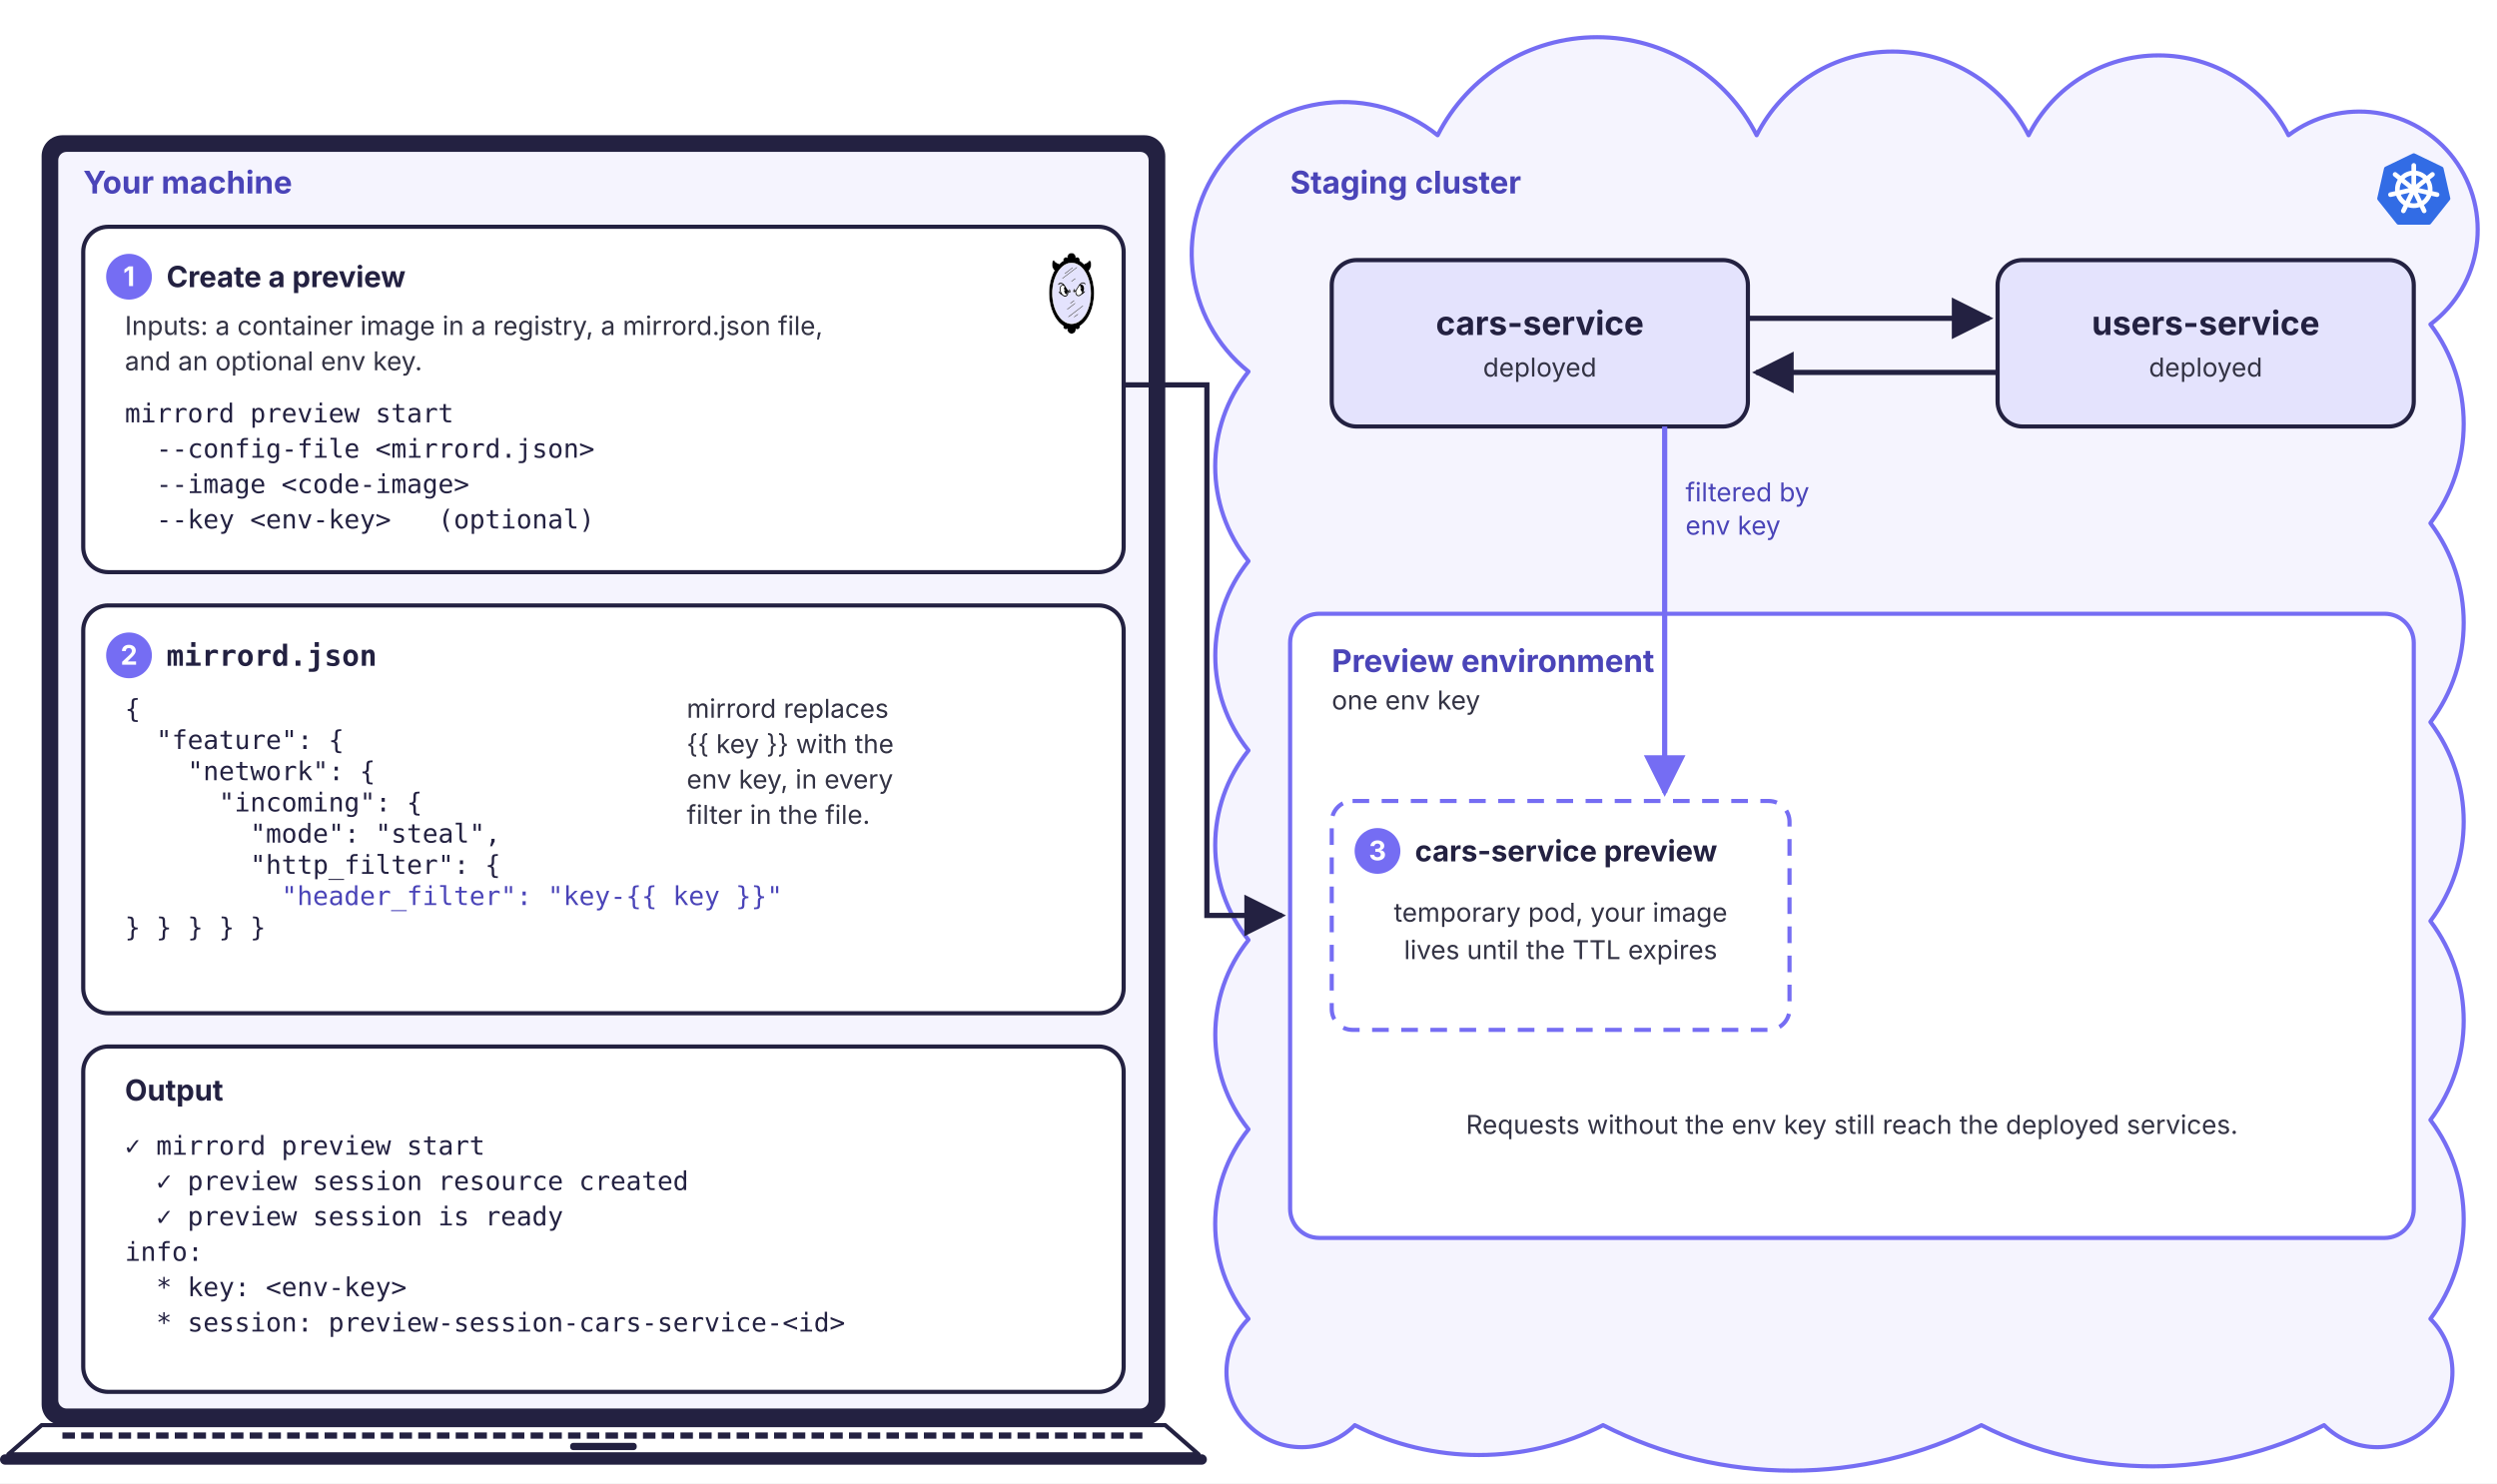
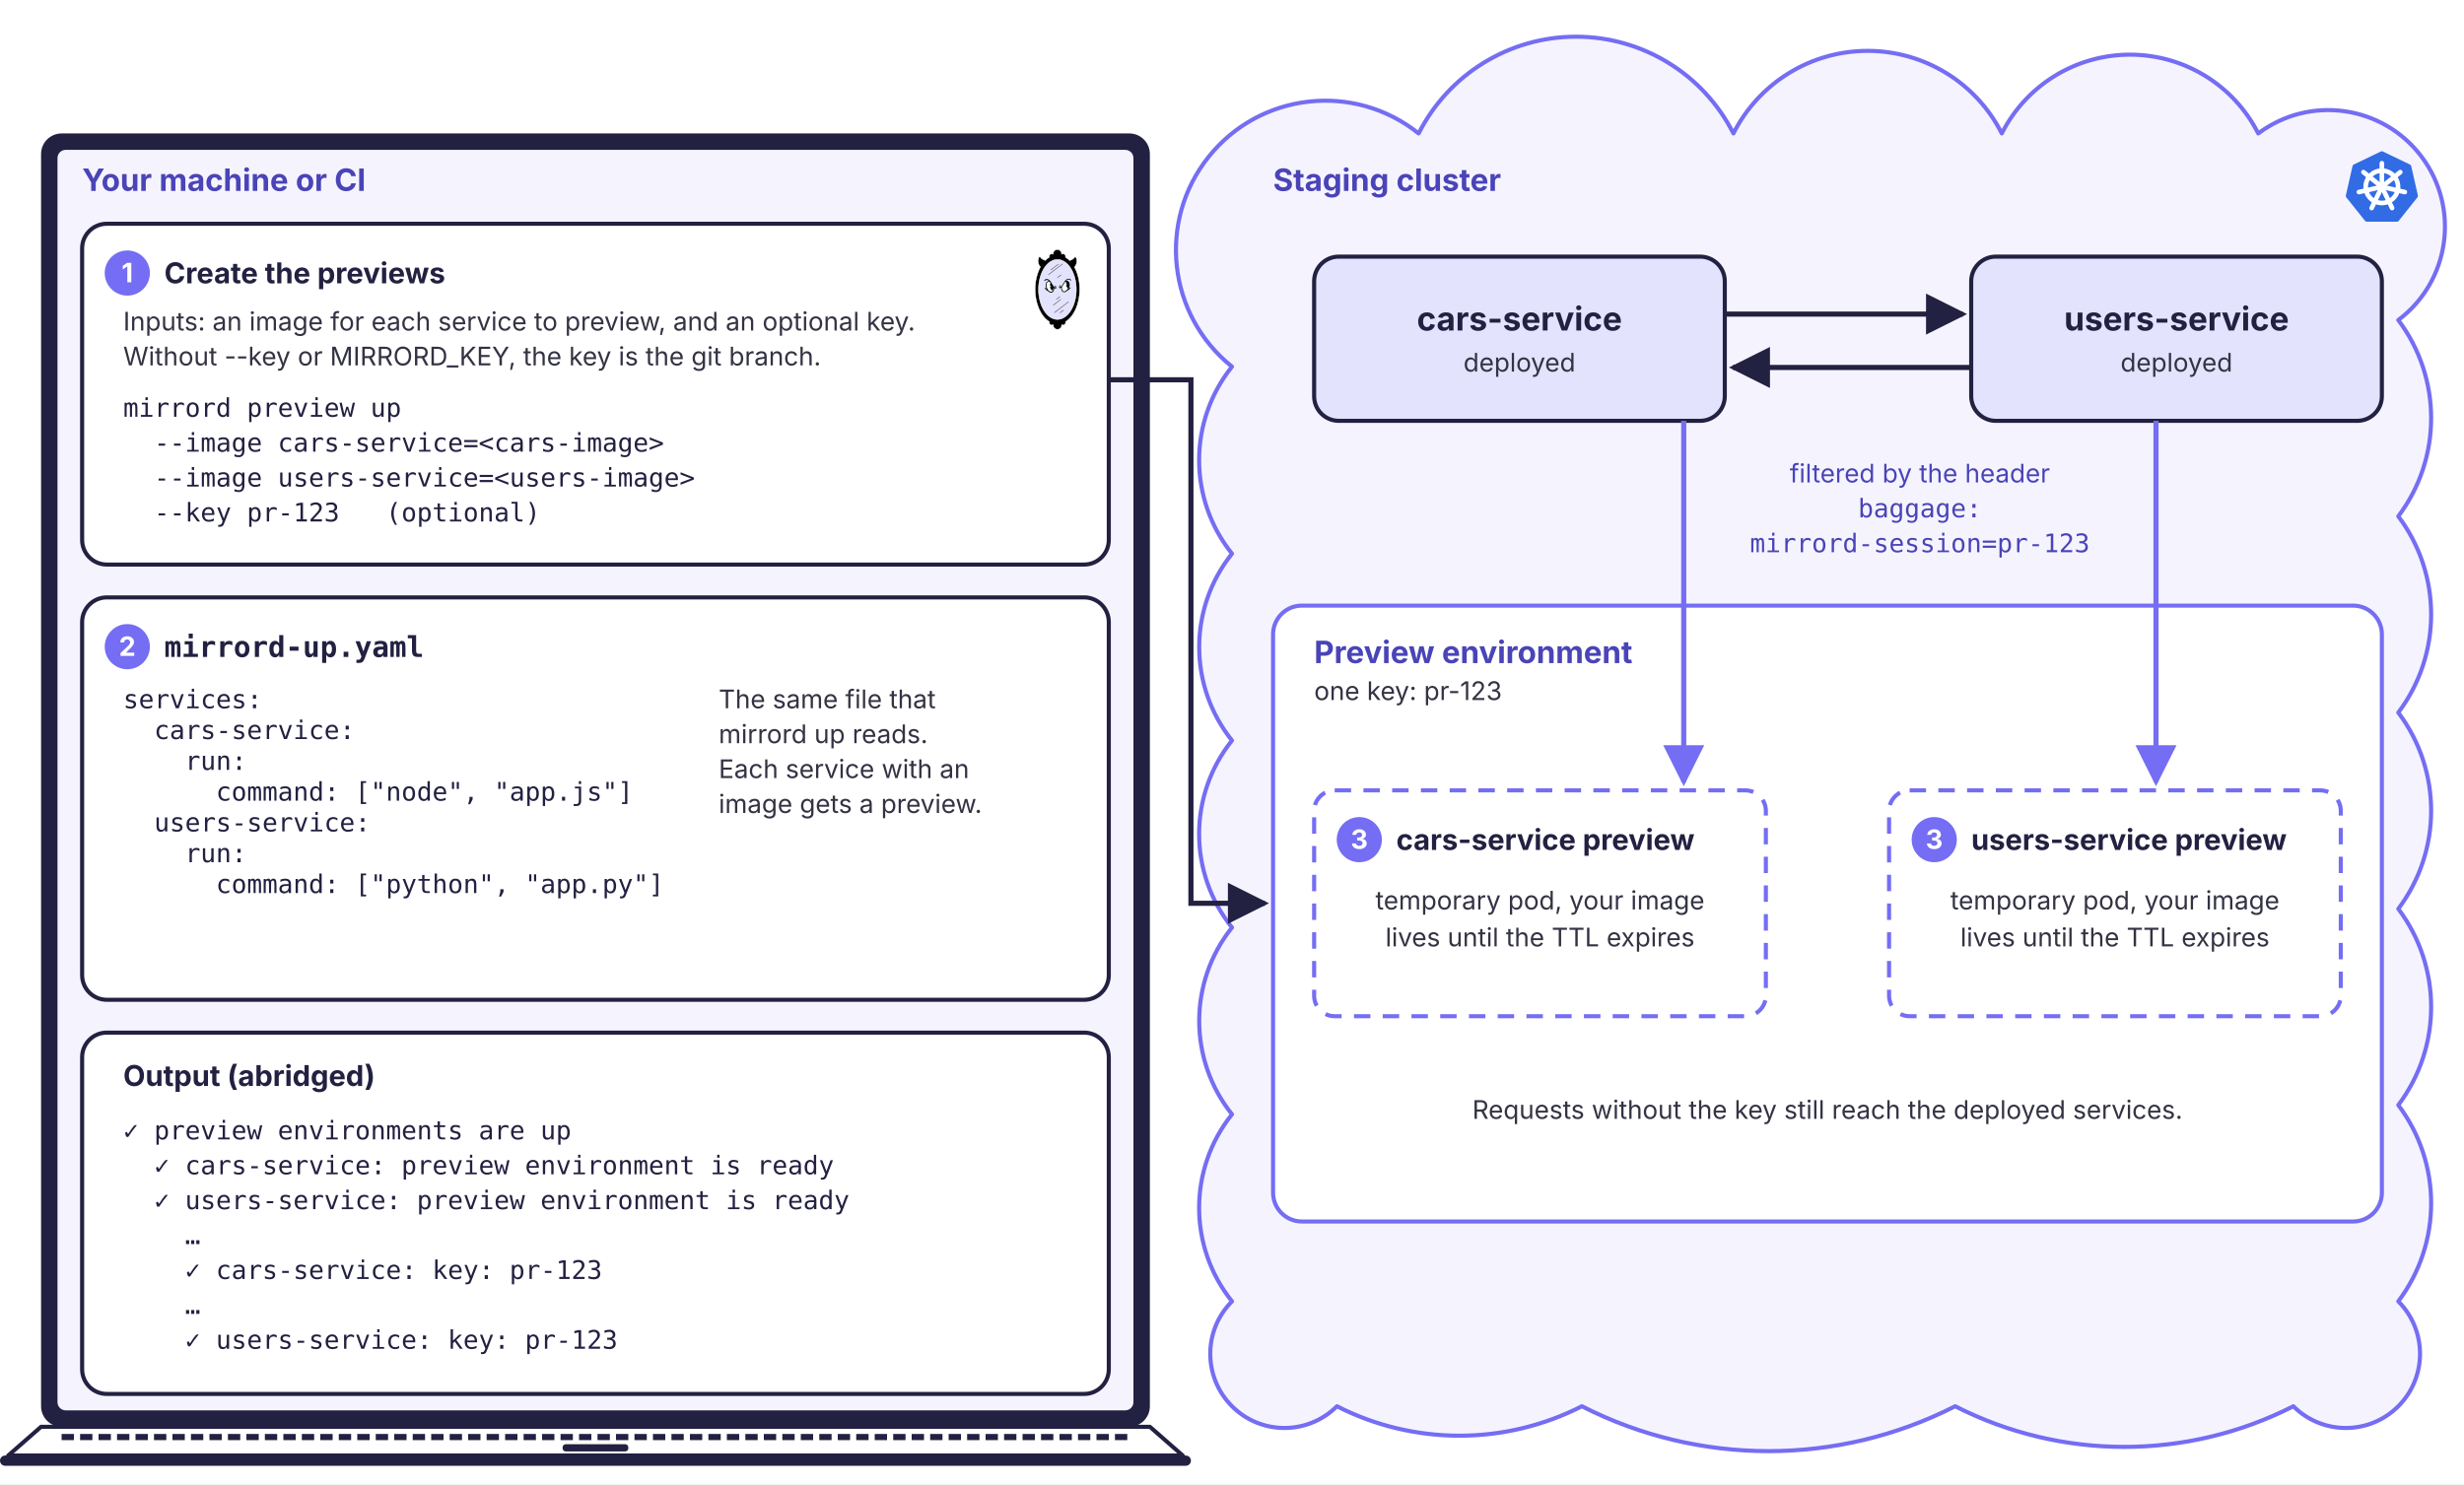
- <svg xmlns="http://www.w3.org/2000/svg" viewBox="0 -45 1200 713" width="1200" height="713" font-family="Inter, Helvetica, Arial, sans-serif" role="img" aria-labelledby="t d">
+ <svg xmlns="http://www.w3.org/2000/svg" viewBox="0 -45 1200 723" width="1200" height="723" font-family="Inter, Helvetica, Arial, sans-serif" role="img" aria-labelledby="t d">
  <defs>
    <marker id="arrow" viewBox="0 0 10 10" refX="9" refY="5" markerWidth="8" markerHeight="8" orient="auto-start-reverse">
      <path d="M0 0 L10 5 L0 10 z" fill="#232141" />
    </marker>
    <marker id="arrow-purple" viewBox="0 0 10 10" refX="9" refY="5" markerWidth="8" markerHeight="8" orient="auto-start-reverse">
      <path d="M0 0 L10 5 L0 10 z" fill="#756DF3" />
    </marker>
    <symbol id="k8s" viewBox="0 0 32 32">
      <polygon points="16.00,1.60 27.73,7.25 30.62,19.94 22.51,30.11 9.49,30.11 1.38,19.94 4.27,7.25" fill="#326CE5" stroke="#326CE5" stroke-width="2" stroke-linejoin="round" />
      <g fill="none" stroke="#ffffff" stroke-width="2" stroke-linecap="round">
        <circle cx="16" cy="16" r="7" />
        <line x1="16.00" y1="13.40" x2="16.00" y2="5.80" />
        <line x1="18.03" y1="14.38" x2="23.97" y2="9.64" />
        <line x1="18.53" y1="16.58" x2="25.94" y2="18.27" />
        <line x1="17.13" y1="18.34" x2="20.43" y2="25.19" />
        <line x1="14.87" y1="18.34" x2="11.57" y2="25.19" />
        <line x1="13.47" y1="16.58" x2="6.06" y2="18.27" />
        <line x1="13.97" y1="14.38" x2="8.03" y2="9.64" />
      </g>
      <circle cx="16" cy="16" r="2.4" fill="#ffffff" />
    </symbol>
    <symbol id="mirrord" viewBox="97 61 391 696">
      <path fill="#ffffff" d="M255.6,387c4.1,19.1-0.9,36.1-12,40.5c-8.2,3.2-17.8,0-26.5-8.2c-0.3-0.6-0.9-0.9-1.5-1.2c0,0,0,0-0.3-0.3 c-5.5-5.6-10.5-13.2-14-22c-4.7-11.5-6.1-23.2-4.4-33.5c1.8-9.4,6.1-16.1,12.8-18.8c5.5-2.3,12.5-1.5,19.3,2.6 c1.5,2.3,2.6,4.4,3.8,6.2c-4.1,2.6-6.4,10.3-6.4,20.3l3.2,1.8l11.1,6.5l-12.5,1.5h-0.9c0.3,1.2,0.3,2.3,0.6,3.5 c3.2,17.9,12,31.1,19,29.7c6.4-1.2,9.6-14.4,7.6-30.2C255.3,386.4,255.6,386.7,255.6,387z" />
      <path fill="#ffffff" d="M384,398.4c-3.2,6.8-7.3,12.3-12,17c0,0,0,0-0.3,0c-0.6,0.3-0.9,0.9-1.2,1.2c-8.7,7.9-18.4,11.5-26.5,8.2 c-11.1-4.7-16-21.4-12-40.5c1.5-1.8,3.2-3.8,4.7-5.6c5-6.5,9-13.2,12.8-20l1.2-2.1c1.2-1.8,2-3.8,3.2-5.6c1.2-2.1,2.6-4.4,4.4-7 c3.5-2.1,6.7-3.2,9.9-3.8c-2,4.7-2.3,10.3-2.3,15.3l3.2,1.8l11.1,6.5l-12.5,1.5h-0.9c0.3,1.2,0.3,2.3,0.6,3.8 C370.5,384.6,377.5,397,384,398.4z" />
      <path fill="#E4E3FD" d="M405,391.7c-1.5-1.2-3.8-0.9-5,0.6c-3.2,4.1-7,7.9-11.1,11.5c1.2-2.3,2.6-5,3.5-7.6 c5.3-12.6,6.7-25.8,4.7-37.3c-2.3-12-8.2-20.6-16.9-24.1c-4.1-1.8-8.8-2.1-13.7-1.2c4.4-4.4,10.2-8.5,17.5-10 c8.2-1.5,16.6,1.5,20.4,7.3c1.2,1.5,3.2,2.1,5,0.9c1.5-1.2,2-3.2,0.9-4.7c-5.5-8.2-16.6-12.3-27.4-10c-11.1,2.1-19.3,9.7-24.2,15.6 c-2,2.3-3.8,5-5.5,7.3c-2,2.9-3.5,5.6-5,8.2c-1.2,2.1-2.3,3.8-3.2,5.6l-1.2,2.1c-3.8,6.5-7.6,13.2-12.3,19.1 c-5.8,7.6-11.7,12.9-18.4,16.7c0.6-5,2-9.7,4.4-14.1c0.9-1.8,0.3-3.8-1.5-4.7c-1.7-0.9-3.8-0.3-4.7,1.5c-2.9,5.6-4.7,11.5-5.3,17.6 c0,0.9-0.3,3.5,1.5,5.6c1.2,1.2,2.3,1.8,4.1,1.8c1.5,0,2.9-0.3,4.4-1.5c2.6-1.5,5.3-3.2,7.9-5.3c-1.7,18.5,5,34.1,17.5,39.3 c2.9,1.2,5.8,1.8,8.8,1.8c8.5,0,17.5-4.4,25.4-12c11.4-6.2,21.6-14.4,29.5-24.7C406.7,395.2,406.4,392.8,405,391.7z M292.1,149.1 c90.1,0,163.6,116.6,163.6,259.6s-73.5,259.6-163.6,259.6c-90.4,0-163.6-116.6-163.6-259.6S201.9,149.1,292.1,149.1z M389.5,517.3 c0.9-0.6,0.9-1.8,0.3-2.3c-0.6-0.9-1.8-0.9-2.3-0.3l-122.5,93.7c-0.9,0.6-0.9,1.8-0.3,2.3c0.3,0.3,0.9,0.6,1.5,0.6 c0.3,0,0.9,0,1.2-0.3L389.5,517.3z M346.9,589c0.9-0.6,0.9-1.8,0.3-2.3c-0.6-0.9-1.8-0.9-2.3-0.3l-31.2,23.2 c-0.9,0.6-0.9,1.8-0.3,2.3c0.3,0.6,0.9,0.9,1.5,0.9c0.3,0,0.6-0.3,0.9-0.3L346.9,589z M338.2,189.1c0.9-0.6,0.9-1.8,0.3-2.3 c-0.6-0.9-1.8-0.9-2.3-0.3l-122.5,93.4c-0.9,0.6-0.9,1.8-0.3,2.3c0.3,0.3,0.9,0.6,1.5,0.6c0.3,0,0.9,0,0.9-0.3L338.2,189.1z M324.4,284.5c0.9-0.6,0.9-1.8,0.3-2.3c-0.6-0.9-1.7-0.9-2.3-0.3l-31.2,22.9c-0.9,0.6-0.9,1.8-0.3,2.3c0.3,0.6,0.9,0.6,1.5,0.6 c0.3,0,0.6,0,0.9-0.3L324.4,284.5z M322.7,495.9c0.9-0.6,0.9-1.8,0.3-2.3c-0.6-0.9-1.8-0.9-2.3-0.3l-66.2,50.8 c-0.9,0.6-0.9,1.8-0.3,2.3c0.3,0.3,0.9,0.6,1.5,0.6c0.3,0,0.6,0,0.9-0.3L322.7,495.9z M314.8,472.4c0.9-0.6,0.9-1.8,0.3-2.3 c-0.6-0.9-1.8-0.9-2.3-0.3L281.6,493c-0.9,0.6-0.9,1.8-0.3,2.3c0.3,0.6,0.9,0.9,1.5,0.9c0.3,0,0.9-0.3,0.9-0.3L314.8,472.4z M302.3,190.5c0.9-0.6,0.9-1.8,0.3-2.3c-0.6-0.9-1.7-0.9-2.3-0.3L234,239c-0.9,0.6-0.9,1.8-0.3,2.3c0.3,0.3,0.9,0.6,1.5,0.6 c0.3,0,0.9,0,1.2-0.3L302.3,190.5z M280.1,399.6c1.8-2.1,1.5-4.7,1.5-5.6c-0.6-6.2-2.3-12.3-5-17.9c-0.9-1.8-2.9-2.3-4.7-1.5 c-1.8,0.9-2.3,2.9-1.5,4.7c2.3,4.4,3.8,9.4,4.4,14.1c-6.4-3.8-12.5-9.4-18.4-16.7c-4.7-6.2-8.8-12.9-12.3-19.1l-1.5-2.3 c-1.2-1.8-2-3.8-3.2-5.6c-1.5-2.3-2.9-5.3-5-8.2c0,0,0,0,0-0.3c-1.5-2.3-3.5-5-5.5-7.3c-5-5.9-13.1-13.2-24.2-15.6 c-10.8-2.1-21.9,2.1-27.4,10c-1.2,1.5-0.6,3.8,0.9,4.7c1.5,1.2,3.8,0.6,4.7-0.9c4.1-5.9,12.5-8.8,20.4-7.3 c7.3,1.5,13.1,5.9,17.5,10c-4.7-0.9-9.3-0.3-13.7,1.2c-8.8,3.5-14.6,12-16.9,24.1c-2,11.5-0.3,24.7,4.7,37.3 c1.2,2.6,2.3,5.3,3.5,7.6c-4.1-3.5-7.9-7.3-11.1-11.5c-1.2-1.5-3.5-1.8-5-0.6c-1.5,1.2-1.8,3.5-0.6,5c8.2,10,18.4,18.5,29.5,24.7 c7.9,7.6,16.9,11.7,25.7,11.7c2.9,0,6.1-0.6,8.8-1.8c12.5-5.3,19-20.6,17.5-39.3c2.6,2.1,5,3.8,7.9,5.3c1.5,0.9,2.9,1.2,4.4,1.2 C277.8,401.4,279.2,400.8,280.1,399.6z" />
      <path d="M439.4,215.2c29.5,54,45.5,122.4,45.5,193.8c0,123.6-49,234.9-122.8,279.2c0.6,2.1,1.2,4.4,1.2,6.8 c0,12.3-10.2,22.6-22.5,22.6c-4.4,0-8.8-1.2-12.3-3.5c0.3,1.2,0.3,2.6,0.3,3.8c0,20.3-16.3,36.7-36.5,36.7s-36.5-16.4-36.5-36.7 c0-1.2,0-2.6,0.3-3.8c-3.5,2.3-7.9,3.5-12.3,3.5c-12.3,0-22.5-10-22.5-22.6c0-2.3,0.3-4.7,1.2-6.8C148.6,643.6,99.3,532.3,99.3,409 c0-71.9,16.3-140.9,46.4-195.3c-1.5-0.9-2.3-2.1-3.5-3.2c-9.9-11.2-15.5-26.4-16.9-42.6c-0.6-11.5,0.9-23.2,5-33.8 c0.6-1.8,2.6-6.8,7.6-7.3c5.3-0.6,8.5,3.8,11.4,7.9c1.2,1.5,2.3,2.9,2.9,3.8c5.5,5.3,12.5,9.7,21.6,13.8c4.4,2.1,9,3.8,13.4,5.3 c11.1-11.2,22.8-20.6,35-27.9c-0.6-2.3-1.2-4.4-1.2-6.8c0-12.3,10.2-22.6,22.5-22.6c4.4,0,8.8,1.2,12.3,3.5c0-1.2-0.3-2.6-0.3-3.8 c0-20.3,16.3-36.7,36.5-36.7c20.1,0,36.5,16.4,36.5,36.7c0,1.2,0,2.6-0.3,3.8c3.5-2.3,7.9-3.5,12.3-3.5c12.5,0,22.5,10.3,22.5,22.6 c0,2.3-0.3,4.7-1.2,6.8c12.5,7.6,24.8,17.3,36.2,29.1c4.7-1.5,9-3.2,13.7-5.3c9-4.1,16-8.5,21.6-13.8c0.9-0.9,2-2.3,2.9-3.8 c2.9-4.1,6.1-8.5,11.4-7.9c5,0.6,7,5.6,7.6,7.3c4.1,10.6,5.5,22.3,4.7,33.8c-1.2,15.9-7,31.4-16.9,42.6 C442.3,212.6,441.1,214,439.4,215.2z M455.7,409c0-143.3-73.5-259.6-163.6-259.6c-90.4,0-163.6,116.6-163.6,259.6 c0,143,73.5,259.6,163.6,259.6C382.5,668.6,455.7,552,455.7,409z" />
      <path fill="#ffffff" d="M292.4,756.6c-21.2,0-38.5-17.4-38.5-38.7c0-0.1,0-0.2,0-0.3c-3,1.3-6.5,2-10,2c-13.5,0-24.5-11-24.5-24.6 c0-2.2,0.2-4.2,0.7-5.9c-36.1-22.2-66.8-60.3-88.9-110.2C109,528.5,97.3,469.7,97.3,409c0-71.5,16.3-140.6,45.8-194.7 c-0.6-0.5-1.1-1-1.5-1.5c-0.3-0.3-0.5-0.6-0.8-0.8l-0.1-0.1c-9.7-10.9-15.9-26.4-17.4-43.7c-0.6-12.5,1.1-24.4,5.1-34.7 c0.8-2.3,3.2-7.9,9.2-8.6c6.5-0.7,10.4,4.7,13.2,8.7c1.1,1.4,2.2,2.8,2.9,3.7c5.3,5,11.9,9.2,20.9,13.3c3.5,1.7,7.6,3.3,12.1,4.8 c10.7-10.7,21.9-19.6,33.2-26.5c-0.5-1.9-0.9-3.7-0.9-5.8c0-13.3,11.2-24.6,24.5-24.6c3.5,0,6.9,0.7,10,2c0-0.1,0-0.2,0-0.3 c0-21.3,17.3-38.7,38.5-38.7c21.2,0,38.5,17.4,38.5,38.7c0,0.1,0,0.2,0,0.3c3-1.3,6.5-2,10-2c13.5,0,24.5,11,24.5,24.6 c0,2.2-0.2,4.2-0.7,5.9c12.2,7.6,23.8,16.9,34.3,27.6c3.7-1.2,7.6-2.7,12.3-4.8c9-4.1,15.7-8.4,21-13.4c0.7-0.7,1.8-2,2.6-3.4 l0.1-0.1c2.8-4,6.7-9.5,13.2-8.8c6,0.7,8.5,6.3,9.3,8.7c4,10.4,5.7,22.4,4.8,34.5c-1.2,16.6-7.5,32.4-17.2,43.5c-0.4,1-1.3,2-2.4,3 c29,53.9,44.9,122.4,44.9,193.3c0,60.9-11.7,119.7-33.9,170.2c-22,49.9-52.6,87.9-88.6,110c0.5,1.9,0.8,3.8,0.8,5.8 c0,13.3-11.2,24.6-24.5,24.6c-3.5,0-6.9-0.7-10-2c0,0.1,0,0.2,0,0.3C330.8,739.2,313.6,756.6,292.4,756.6z M259.4,709.5l-1.2,5 c-0.2,0.9-0.2,2.3-0.2,3.3c0,19.1,15.5,34.7,34.5,34.7s34.5-15.6,34.5-34.7c0-1.1,0-2.4-0.2-3.3l-1.2-5l4.3,2.9 c3.1,2.1,7,3.2,11.1,3.2c11.1,0,20.5-9.4,20.5-20.6c0-2.1-0.5-4.2-1.1-6.2l-0.4-1.5l1.3-0.8c72.9-43.8,121.8-155.3,121.8-277.5 c0-70.8-16.1-139.3-45.3-192.8l-0.9-1.6l1.5-1c1.6-1.1,2.3-2.2,2.4-2.5l0.1-0.4l0.3-0.3c9.3-10.4,15.2-25.5,16.4-41.4 c0.9-11.6-0.7-22.9-4.5-32.9c-0.6-1.7-2.3-5.6-6-6.1c-3.8-0.4-6.3,2.6-9.5,7c-0.9,1.5-2.1,3-3.2,4.1c-5.7,5.4-12.7,9.9-22.2,14.2 c-5.4,2.4-9.7,4-13.9,5.4l-1.2,0.4l-0.9-0.9c-10.9-11.3-23-21-35.8-28.8l-1.5-0.9l0.7-1.6c0.7-1.6,1-3.5,1-6 c0-11.4-9.2-20.6-20.5-20.6c-4.1,0-8.1,1.1-11.1,3.2l-4.3,2.9l1.2-5c0.2-0.9,0.2-2.3,0.2-3.3c0-19.1-15.5-34.7-34.5-34.7 c-19,0-34.5,15.6-34.5,34.7c0,0.5,0.1,1.1,0.1,1.7c0.1,0.7,0.2,1.4,0.2,2.1v3.8l-3.1-2.1c-3.1-2.1-7-3.2-11.1-3.2 c-11.1,0-20.5,9.4-20.5,20.6c0,1.9,0.4,3.6,0.9,5.6l0.5,2.1l-1.3,0.8c-11.8,7.1-23.5,16.4-34.6,27.6l-0.9,0.9l-1.2-0.4 c-5.1-1.7-9.7-3.5-13.6-5.4c-9.5-4.3-16.5-8.8-22.1-14.2l-0.2-0.2l-0.1-0.2c-0.5-0.8-1.7-2.2-2.8-3.6l-0.1-0.1 c-3.1-4.4-5.7-7.5-9.5-7.1c-3.7,0.4-5.4,4.3-5.9,6c-3.8,9.8-5.5,21.2-4.9,33c1.5,16.4,7.3,31.1,16.4,41.3c0.3,0.3,0.6,0.6,0.9,0.9 c0.7,0.8,1.4,1.5,2.2,2l1.6,1l-0.9,1.7c-29.7,53.8-46.1,122.8-46.1,194.3c0,121.9,49.2,233.4,122.4,277.5l1.5,0.9l-0.7,1.6 c-0.7,1.6-1,3.5-1,6c0,11.4,9.2,20.6,20.5,20.6c4.1,0,8.1-1.1,11.1-3.2L259.4,709.5z M292.1,670.6c-91.3,0-165.6-117.3-165.6-261.6 s74.3-261.6,165.6-261.6c91.3,0,165.6,117.3,165.6,261.6S383.4,670.6,292.1,670.6z M292.1,151.4c-89.1,0-161.6,115.5-161.6,257.6 c0,68.8,16.9,133.5,47.7,182.3c30.6,48.5,71,75.2,113.9,75.2c89.1,0,161.6-115.5,161.6-257.6C453.7,267,381.2,151.4,292.1,151.4z" />
      <path d="M344.9,586.3c0.9-0.6,1.7-0.3,2.3,0.3c0.6,0.9,0.3,1.8-0.3,2.3l-31.2,23.2c-0.3,0.3-0.6,0.3-0.9,0.3 c-0.6,0-1.2-0.3-1.5-0.9c-0.6-0.9-0.3-1.8,0.3-2.3L344.9,586.3z" />
      <path d="M372,415.5c4.4-4.4,8.5-10.3,12-17c-6.4-1.8-13.4-13.8-16.3-29.7c-0.3-1.2-0.6-2.3-0.6-3.8h0.9l12.5-1.5l-11.1-6.5 l-3.2-1.8c0-5,0.3-10.6,2.3-15.3c-3.2,0.6-6.7,1.8-9.9,3.8c-1.8,2.3-3.2,5-4.4,7c-1.2,2.1-2.3,3.8-3.2,5.6l-1.2,2.1 c-3.8,6.5-7.9,13.5-12.8,20c-1.5,2.1-3.2,3.8-4.7,5.6c-4.1,19.1,0.9,35.8,12,40.5c8.2,3.2,17.8-0.3,26.5-8.2 C370.8,416.3,371.4,415.8,372,415.5z M410.5,326.8c1.2,1.5,0.9,3.8-0.9,4.7c-1.5,1.2-3.8,0.9-5-0.9c-4.1-5.9-12.5-8.8-20.4-7.3 c-7.3,1.5-13.1,5.9-17.5,10c4.7-0.9,9.3-0.3,13.7,1.2c8.8,3.5,14.9,12,16.9,24.1c2,11.5,0.3,24.7-4.7,37.3 c-1.2,2.6-2.3,5.3-3.5,7.6c4.1-3.5,7.9-7.3,11.1-11.5c1.2-1.5,3.5-1.8,5-0.6c1.5,1.2,1.7,3.5,0.6,5c-8.2,10.3-18.4,18.5-29.5,24.7 c-7.9,7.6-16.9,12-25.4,12c-3.2,0-6.1-0.6-8.8-1.8c-12.5-5.3-19-20.6-17.5-39.3c-2.6,2.1-5.3,3.8-7.9,5.3c-1.5,0.9-3.2,1.5-4.4,1.5 c-1.5,0-2.9-0.6-4.1-1.8c-1.7-2.1-1.5-4.7-1.5-5.6c0.6-6.2,2.3-12,5.3-17.6c0.9-1.8,2.9-2.3,4.7-1.5c1.8,0.9,2.3,2.9,1.5,4.7 c-2.3,4.4-3.8,9.4-4.4,14.1c6.4-3.8,12.5-9.4,18.4-16.7c4.7-6.2,8.8-12.6,12.3-19.1l1.2-2.1c1.2-2.1,2.3-3.8,3.2-5.6 c1.5-2.3,2.9-5.3,5-8.2c1.8-2.3,3.5-5,5.5-7.3c5-5.9,13.4-13.2,24.2-15.6C393.9,314.5,405,318.6,410.5,326.8z" />
      <path d="M324.4,284.5l-31.5,23.2c-0.3,0.3-0.6,0.3-0.9,0.3c-0.6,0-1.2-0.3-1.5-0.6c-0.6-0.9-0.3-1.8,0.3-2.3l31.2-23.2 c0.9-0.6,1.7-0.3,2.3,0.3C325.6,282.7,325.3,283.9,324.4,284.5z" />
      <path d="M312.8,469.5c0.9-0.6,1.8-0.3,2.3,0.3c0.6,0.9,0.3,1.8-0.3,2.3l-31.2,23.2c-0.3,0.3-0.6,0.3-0.9,0.3 c-0.6,0-1.2-0.3-1.5-0.9c-0.6-0.9-0.3-1.8,0.3-2.3L312.8,469.5z" />
      <path d="M387.5,514.7c0.9-0.6,1.8-0.3,2.3,0.3c0.6,0.9,0.3,1.8-0.3,2.3L267,611c-0.3,0.3-0.6,0.3-1.2,0.3c-0.6,0-1.2-0.3-1.5-0.6 c-0.6-0.9-0.6-1.8,0.3-2.3L387.5,514.7z" />
      <path d="M320.7,493c0.9-0.6,1.8-0.3,2.3,0.3c0.6,0.9,0.6,1.8-0.3,2.3l-66.2,51.1c-0.3,0.3-0.6,0.3-0.9,0.3c-0.6,0-1.2-0.3-1.5-0.6 c-0.6-0.9-0.6-1.8,0.3-2.3L320.7,493z" />
      <path d="M300.2,187.9c0.9-0.6,1.7-0.3,2.3,0.3c0.6,0.9,0.6,1.8-0.3,2.3l-65.9,51.1c-0.3,0.3-0.6,0.3-1.2,0.3 c-0.6,0-0.9-0.3-1.5-0.6c-0.6-0.9-0.3-1.8,0.3-2.3L300.2,187.9z" />
      <path d="M213.6,279.8l122.5-93.7c0.6-0.6,1.8-0.3,2.3,0.3c0.6,0.9,0.3,1.8-0.3,2.3l-122.5,93.7c-0.3,0.3-0.6,0.3-0.9,0.3 c-0.6,0-1.2-0.3-1.5-0.6C212.7,281.6,212.7,280.4,213.6,279.8z" />
      <path d="M243.9,427.5c11.1-4.4,16-21.4,12-40.5c-0.3-0.3-0.6-0.6-0.9-0.9c2,15.9-1.2,29.1-7.6,30.2c-7.3,1.5-15.8-12-19-29.7 c-0.3-1.2-0.3-2.3-0.6-3.5h0.9l12.5-1.5l-11.1-6.5l-3.2-1.8c0-10,2.3-17.6,6.4-20.3c-1.2-2.1-2.3-4.1-3.8-6.2 c-7-4.1-13.7-5-19.3-2.6c-6.4,2.6-11.1,9.4-12.8,18.8c-1.8,10-0.3,22,4.4,33.5c3.5,8.8,8.5,16.4,14,22c0,0,0.3,0,0.3,0.3 c0.6,0.3,1.2,0.9,1.5,1.2C225.9,427.2,235.8,430.7,243.9,427.5z M204.9,319.1c11.1,2.1,19.3,9.7,24.2,15.6c2,2.3,3.8,5,5.5,7.3 c0,0,0,0,0,0.3c2,2.9,3.5,5.6,5,8.2c1.2,1.8,2,3.5,3.2,5.6l1.5,2.3c3.8,6.5,7.6,12.9,12.3,19.1c5.8,7.3,11.7,12.9,18.4,16.7 c-0.6-5-2-9.7-4.4-14.1c-0.9-1.8-0.3-3.8,1.5-4.7c1.8-0.9,3.8-0.3,4.7,1.5c2.9,5.6,4.7,11.5,5,17.9c0,0.9,0.3,3.5-1.5,5.6 c-1.2,1.2-2.6,1.8-4.1,1.8c-1.5,0-2.9-0.6-4.4-1.2c-2.6-1.5-5.3-3.2-7.9-5.3c1.7,18.5-5,34.1-17.5,39.3c-2.9,1.2-5.8,1.8-8.8,1.8 c-8.5,0-17.5-4.4-25.7-11.7c-11.4-6.2-21.6-14.7-29.5-24.7c-1.2-1.5-0.9-3.8,0.6-5c1.5-1.2,3.8-0.9,5,0.6c3.2,4.1,7,7.9,11.1,11.5 c-1.2-2.3-2.6-5-3.5-7.6c-5-12.6-6.7-25.8-4.7-37.3c2-12,8.2-20.6,16.9-24.1c4.1-1.8,8.8-2.1,13.7-1.2c-4.4-4.4-10.2-8.8-17.5-10 c-8.2-1.5-16.6,1.5-20.4,7.3c-1.2,1.5-3.2,2.1-4.7,0.9c-1.5-1.2-2-3.2-0.9-4.7C183,320.9,194.1,317.1,204.9,319.1z" />
    </symbol>
  </defs>
-   <rect x="0" y="-45" width="1200" height="713" fill="#ffffff" />
-   <rect x="20" y="20" width="540" height="620" rx="10" fill="#232141" />
-   <rect x="28" y="28" width="524" height="604" rx="4" fill="#F5F4FE" />
-   <path d="M20 640 H560 L576 654 H4 Z" fill="#ffffff" stroke="#232141" stroke-width="2" stroke-linejoin="round" />
-   <line x1="30" y1="645" x2="550" y2="645" stroke="#232141" stroke-width="3" stroke-dasharray="6 3" />
-   <rect x="274" y="648.5" width="32" height="3.5" rx="1.5" fill="#232141" />
-   <rect x="0" y="654" width="580" height="5" rx="2.5" fill="#232141" />
-   <text x="40" y="48" font-size="15" font-weight="700" fill="#4a44b8">Your machine</text>
+   <rect x="0" y="-45" width="1200" height="723" fill="#ffffff" />
+   <rect x="20" y="20" width="540" height="630" rx="10" fill="#232141" />
+   <rect x="28" y="28" width="524" height="614" rx="4" fill="#F5F4FE" />
+   <path d="M20 650 H560 L576 664 H4 Z" fill="#ffffff" stroke="#232141" stroke-width="2" stroke-linejoin="round" />
+   <line x1="30" y1="655" x2="550" y2="655" stroke="#232141" stroke-width="3" stroke-dasharray="6 3" />
+   <rect x="274" y="658.5" width="32" height="3.5" rx="1.5" fill="#232141" />
+   <rect x="0" y="664" width="580" height="5" rx="2.5" fill="#232141" />
+   <text x="40" y="48" font-size="15" font-weight="700" fill="#4a44b8">Your machine or CI</text>
  <rect x="40" y="64" width="500" height="166" rx="12" fill="#ffffff" stroke="#232141" stroke-width="2" />
  <use href="#mirrord" x="504" y="76" width="22" height="40" />
  <circle cx="62" cy="88" r="11" fill="#756DF3" />
  <text x="62" y="92.5" font-size="13" font-weight="700" fill="#ffffff" text-anchor="middle">1</text>
-   <text x="80" y="93" font-size="14" font-weight="700" fill="#232141">Create a preview</text>
-   <text x="60" y="116" font-size="12.5" fill="#333344" xml:space="preserve">Inputs: a container image in a registry, a mirrord.json file,</text>
-   <text x="60" y="133" font-size="12.5" fill="#333344" xml:space="preserve">and an optional env key.</text>
-   <text x="60" y="158" font-size="12.5" font-family="Menlo, Consolas, monospace" fill="#232141" xml:space="preserve">mirrord preview start</text>
-   <text x="60" y="175" font-size="12.5" font-family="Menlo, Consolas, monospace" fill="#232141" xml:space="preserve">  --config-file &lt;mirrord.json&gt;</text>
-   <text x="60" y="192" font-size="12.5" font-family="Menlo, Consolas, monospace" fill="#232141" xml:space="preserve">  --image &lt;code-image&gt;</text>
-   <text x="60" y="209" font-size="12.5" font-family="Menlo, Consolas, monospace" fill="#232141" xml:space="preserve">  --key &lt;env-key&gt;   (optional)</text>
+   <text x="80" y="93" font-size="14" font-weight="700" fill="#232141">Create the previews</text>
+   <text x="60" y="116" font-size="12.5" fill="#333344" text-anchor="start">Inputs: an image for each service to preview, and an optional key.</text>
+   <text x="60" y="133" font-size="12.5" fill="#333344" text-anchor="start">Without --key or MIRRORD_KEY, the key is the git branch.</text>
+   <text x="60" y="158" font-size="12.5" font-family="Menlo, Consolas, monospace" fill="#232141" xml:space="preserve">mirrord preview up</text>
+   <text x="60" y="175" font-size="12.5" font-family="Menlo, Consolas, monospace" fill="#232141" xml:space="preserve">  --image cars-service=&lt;cars-image&gt;</text>
+   <text x="60" y="192" font-size="12.5" font-family="Menlo, Consolas, monospace" fill="#232141" xml:space="preserve">  --image users-service=&lt;users-image&gt;</text>
+   <text x="60" y="209" font-size="12.5" font-family="Menlo, Consolas, monospace" fill="#232141" xml:space="preserve">  --key pr-123   (optional)</text>
  <rect x="40" y="246" width="500" height="196" rx="12" fill="#ffffff" stroke="#232141" stroke-width="2" />
  <circle cx="62" cy="270" r="11" fill="#756DF3" />
  <text x="62" y="274.5" font-size="13" font-weight="700" fill="#ffffff" text-anchor="middle">2</text>
-   <text x="80" y="275" font-size="14" font-weight="700" fill="#232141" font-family="Menlo, Consolas, monospace">mirrord.json</text>
-   <text x="60" y="300" font-size="12.5" font-family="Menlo, Consolas, monospace" fill="#232141" xml:space="preserve">{</text>
-   <text x="60" y="315" font-size="12.5" font-family="Menlo, Consolas, monospace" fill="#232141" xml:space="preserve">  "feature": {</text>
-   <text x="60" y="330" font-size="12.5" font-family="Menlo, Consolas, monospace" fill="#232141" xml:space="preserve">    "network": {</text>
-   <text x="60" y="345" font-size="12.5" font-family="Menlo, Consolas, monospace" fill="#232141" xml:space="preserve">      "incoming": {</text>
-   <text x="60" y="360" font-size="12.5" font-family="Menlo, Consolas, monospace" fill="#232141" xml:space="preserve">        "mode": "steal",</text>
-   <text x="60" y="375" font-size="12.5" font-family="Menlo, Consolas, monospace" fill="#232141" xml:space="preserve">        "http_filter": {</text>
-   <text x="60" y="390" font-size="12.5" font-family="Menlo, Consolas, monospace" fill="#4a44b8" xml:space="preserve">          "header_filter": "key-{{ key }}"</text>
-   <text x="60" y="405" font-size="12.5" font-family="Menlo, Consolas, monospace" fill="#232141" xml:space="preserve">} } } } }</text>
-   <text x="330" y="300" font-size="12.5" fill="#333344" xml:space="preserve">mirrord replaces</text>
-   <text x="330" y="317" font-size="12.5" fill="#333344" xml:space="preserve">{{ key }} with the</text>
-   <text x="330" y="334" font-size="12.5" fill="#333344" xml:space="preserve">env key, in every</text>
-   <text x="330" y="351" font-size="12.5" fill="#333344" xml:space="preserve">filter in the file.</text>
-   <rect x="40" y="458" width="500" height="166" rx="12" fill="#ffffff" stroke="#232141" stroke-width="2" />
-   <text x="60" y="484" font-size="14" font-weight="700" fill="#232141">Output</text>
-   <text x="60" y="510" font-size="12.5" font-family="Menlo, Consolas, monospace" fill="#232141" xml:space="preserve">✓ mirrord preview start</text>
-   <text x="60" y="527" font-size="12.5" font-family="Menlo, Consolas, monospace" fill="#232141" xml:space="preserve">  ✓ preview session resource created</text>
-   <text x="60" y="544" font-size="12.5" font-family="Menlo, Consolas, monospace" fill="#232141" xml:space="preserve">  ✓ preview session is ready</text>
-   <text x="60" y="561" font-size="12.5" font-family="Menlo, Consolas, monospace" fill="#232141" xml:space="preserve">info:</text>
-   <text x="60" y="578" font-size="12.5" font-family="Menlo, Consolas, monospace" fill="#232141" xml:space="preserve">  * key: &lt;env-key&gt;</text>
-   <text x="60" y="595" font-size="12.5" font-family="Menlo, Consolas, monospace" fill="#232141" xml:space="preserve">  * session: preview-session-cars-service-&lt;id&gt;</text>
+   <text x="80" y="275" font-size="14" font-weight="700" fill="#232141" font-family="Menlo, Consolas, monospace">mirrord-up.yaml</text>
+   <text x="60" y="300" font-size="12.5" font-family="Menlo, Consolas, monospace" fill="#232141" xml:space="preserve">services:</text>
+   <text x="60" y="315" font-size="12.5" font-family="Menlo, Consolas, monospace" fill="#232141" xml:space="preserve">  cars-service:</text>
+   <text x="60" y="330" font-size="12.5" font-family="Menlo, Consolas, monospace" fill="#232141" xml:space="preserve">    run:</text>
+   <text x="60" y="345" font-size="12.5" font-family="Menlo, Consolas, monospace" fill="#232141" xml:space="preserve">      command: ["node", "app.js"]</text>
+   <text x="60" y="360" font-size="12.5" font-family="Menlo, Consolas, monospace" fill="#232141" xml:space="preserve">  users-service:</text>
+   <text x="60" y="375" font-size="12.5" font-family="Menlo, Consolas, monospace" fill="#232141" xml:space="preserve">    run:</text>
+   <text x="60" y="390" font-size="12.5" font-family="Menlo, Consolas, monospace" fill="#232141" xml:space="preserve">      command: ["python", "app.py"]</text>
+   <text x="350" y="300" font-size="12.5" fill="#333344" text-anchor="start">The same file that</text>
+   <text x="350" y="317" font-size="12.5" fill="#333344" text-anchor="start">mirrord up reads.</text>
+   <text x="350" y="334" font-size="12.5" fill="#333344" text-anchor="start">Each service with an</text>
+   <text x="350" y="351" font-size="12.5" fill="#333344" text-anchor="start">image gets a preview.</text>
+   <rect x="40" y="458" width="500" height="176" rx="12" fill="#ffffff" stroke="#232141" stroke-width="2" />
+   <text x="60" y="484" font-size="14" font-weight="700" fill="#232141">Output (abridged)</text>
+   <text x="60" y="510" font-size="12.5" font-family="Menlo, Consolas, monospace" fill="#232141" xml:space="preserve">✓ preview environments are up</text>
+   <text x="60" y="527" font-size="12.5" font-family="Menlo, Consolas, monospace" fill="#232141" xml:space="preserve">  ✓ cars-service: preview environment is ready</text>
+   <text x="60" y="544" font-size="12.5" font-family="Menlo, Consolas, monospace" fill="#232141" xml:space="preserve">  ✓ users-service: preview environment is ready</text>
+   <text x="60" y="561" font-size="12.5" font-family="Menlo, Consolas, monospace" fill="#232141" xml:space="preserve">    …</text>
+   <text x="60" y="578" font-size="12.5" font-family="Menlo, Consolas, monospace" fill="#232141" xml:space="preserve">    ✓ cars-service: key: pr-123</text>
+   <text x="60" y="595" font-size="12.5" font-family="Menlo, Consolas, monospace" fill="#232141" xml:space="preserve">    …</text>
+   <text x="60" y="612" font-size="12.5" font-family="Menlo, Consolas, monospace" fill="#232141" xml:space="preserve">    ✓ users-service: key: pr-123</text>
  <path d="M600.0 588.9 A72.8 72.8 0 0 1 600.0 497.8 A72.8 72.8 0 0 1 600.0 406.8 A72.8 72.8 0 0 1 600.0 315.7 A72.8 72.8 0 0 1 600.0 224.7 A72.8 72.8 0 0 1 600.0 133.6 A72.7 72.7 0 0 1 690.9 20.0 A85.9 85.9 0 0 1 844.2 20.0 A73.2 73.2 0 0 1 974.9 20.0 A70.0 70.0 0 0 1 1099.8 20.0 A56.8 56.8 0 0 1 1168.0 110.9 A79.4 79.4 0 0 1 1168.0 206.5 A79.4 79.4 0 0 1 1168.0 302.1 A79.4 79.4 0 0 1 1168.0 397.7 A79.4 79.4 0 0 1 1168.0 493.3 A79.4 79.4 0 0 1 1168.0 588.9 A36.1 36.1 0 0 1 1116.9 640.0 A181.2 181.2 0 0 1 952.2 640.0 A199.9 199.9 0 0 1 770.4 640.0 A131.2 131.2 0 0 1 651.1 640.0 A36.1 36.1 0 0 1 600.0 588.9 Z" fill="#F5F4FE" stroke="#756DF3" stroke-width="2" stroke-linejoin="round" />
  <text x="620" y="48" font-size="15" font-weight="700" fill="#4a44b8">Staging cluster</text>
  <rect x="640" y="80" width="200" height="80" rx="12" fill="#E4E3FD" stroke="#232141" stroke-width="2" />
  <text x="740" y="116" font-size="16" font-weight="700" fill="#232141" text-anchor="middle">cars-service</text>
  <text x="740" y="136" font-size="12.5" fill="#333344" text-anchor="middle">deployed</text>
  <rect x="960" y="80" width="200" height="80" rx="12" fill="#E4E3FD" stroke="#232141" stroke-width="2" />
  <text x="1060" y="116" font-size="16" font-weight="700" fill="#232141" text-anchor="middle">users-service</text>
  <text x="1060" y="136" font-size="12.5" fill="#333344" text-anchor="middle">deployed</text>
  <line x1="840" y1="108" x2="956" y2="108" stroke="#232141" stroke-width="2.5" marker-end="url(#arrow)" />
  <line x1="960" y1="134" x2="844" y2="134" stroke="#232141" stroke-width="2.5" marker-end="url(#arrow)" />
  <rect x="620" y="250" width="540" height="300" rx="14" fill="#ffffff" stroke="#756DF3" stroke-width="2" />
  <text x="640" y="278" font-size="15" font-weight="700" fill="#4a44b8">Preview environment</text>
-   <text x="640" y="296" font-size="12.5" fill="#333344">one env key</text>
-   <line x1="800" y1="160" x2="800" y2="336" stroke="#756DF3" stroke-width="2.5" marker-end="url(#arrow-purple)" />
-   <text x="810" y="196" font-size="12.5" fill="#4a44b8" text-anchor="start">filtered by</text>
-   <text x="810" y="212" font-size="12.5" fill="#4a44b8" text-anchor="start">env key</text>
+   <text x="640" y="296" font-size="12.5" fill="#333344">one key: pr-123</text>
+   <line x1="820" y1="160" x2="820" y2="336" stroke="#756DF3" stroke-width="2.5" marker-end="url(#arrow-purple)" />
+   <line x1="1050" y1="160" x2="1050" y2="336" stroke="#756DF3" stroke-width="2.5" marker-end="url(#arrow-purple)" />
+   <text x="935" y="190" font-size="12.5" fill="#4a44b8" text-anchor="middle">filtered by the header</text>
+   <text x="935" y="207" font-size="12.5" fill="#4a44b8" text-anchor="middle" font-family="Menlo, Consolas, monospace">baggage:</text>
+   <text x="935" y="224" font-size="12.5" fill="#4a44b8" text-anchor="middle" font-family="Menlo, Consolas, monospace">mirrord-session=pr-123</text>
  <rect x="640" y="340" width="220" height="110" rx="10" fill="#ffffff" stroke="#756DF3" stroke-width="2" stroke-dasharray="8 6" />
  <circle cx="662" cy="364" r="11" fill="#756DF3" />
  <text x="662" y="368.5" font-size="13" font-weight="700" fill="#ffffff" text-anchor="middle">3</text>
  <text x="680" y="369" font-size="14" font-weight="700" fill="#232141">cars-service preview</text>
  <text x="750" y="398" font-size="12.5" fill="#333344" text-anchor="middle">temporary pod, your image</text>
  <text x="750" y="416" font-size="12.5" fill="#333344" text-anchor="middle">lives until the TTL expires</text>
-   <text x="890" y="500" font-size="12.5" fill="#333344" text-anchor="middle">Requests without the env key still reach the deployed services.</text>
+   <rect x="920" y="340" width="220" height="110" rx="10" fill="#ffffff" stroke="#756DF3" stroke-width="2" stroke-dasharray="8 6" />
+   <circle cx="942" cy="364" r="11" fill="#756DF3" />
+   <text x="942" y="368.5" font-size="13" font-weight="700" fill="#ffffff" text-anchor="middle">3</text>
+   <text x="960" y="369" font-size="14" font-weight="700" fill="#232141">users-service preview</text>
+   <text x="1030" y="398" font-size="12.5" fill="#333344" text-anchor="middle">temporary pod, your image</text>
+   <text x="1030" y="416" font-size="12.5" fill="#333344" text-anchor="middle">lives until the TTL expires</text>
+   <text x="890" y="500" font-size="12.5" fill="#333344" text-anchor="middle">Requests without the key still reach the deployed services.</text>
  <polyline points="540,140 580,140 580,395 616,395" fill="none" stroke="#232141" stroke-width="2.5" marker-end="url(#arrow)" />
  <use href="#k8s" x="1142" y="28" width="36" height="36" />
</svg>
